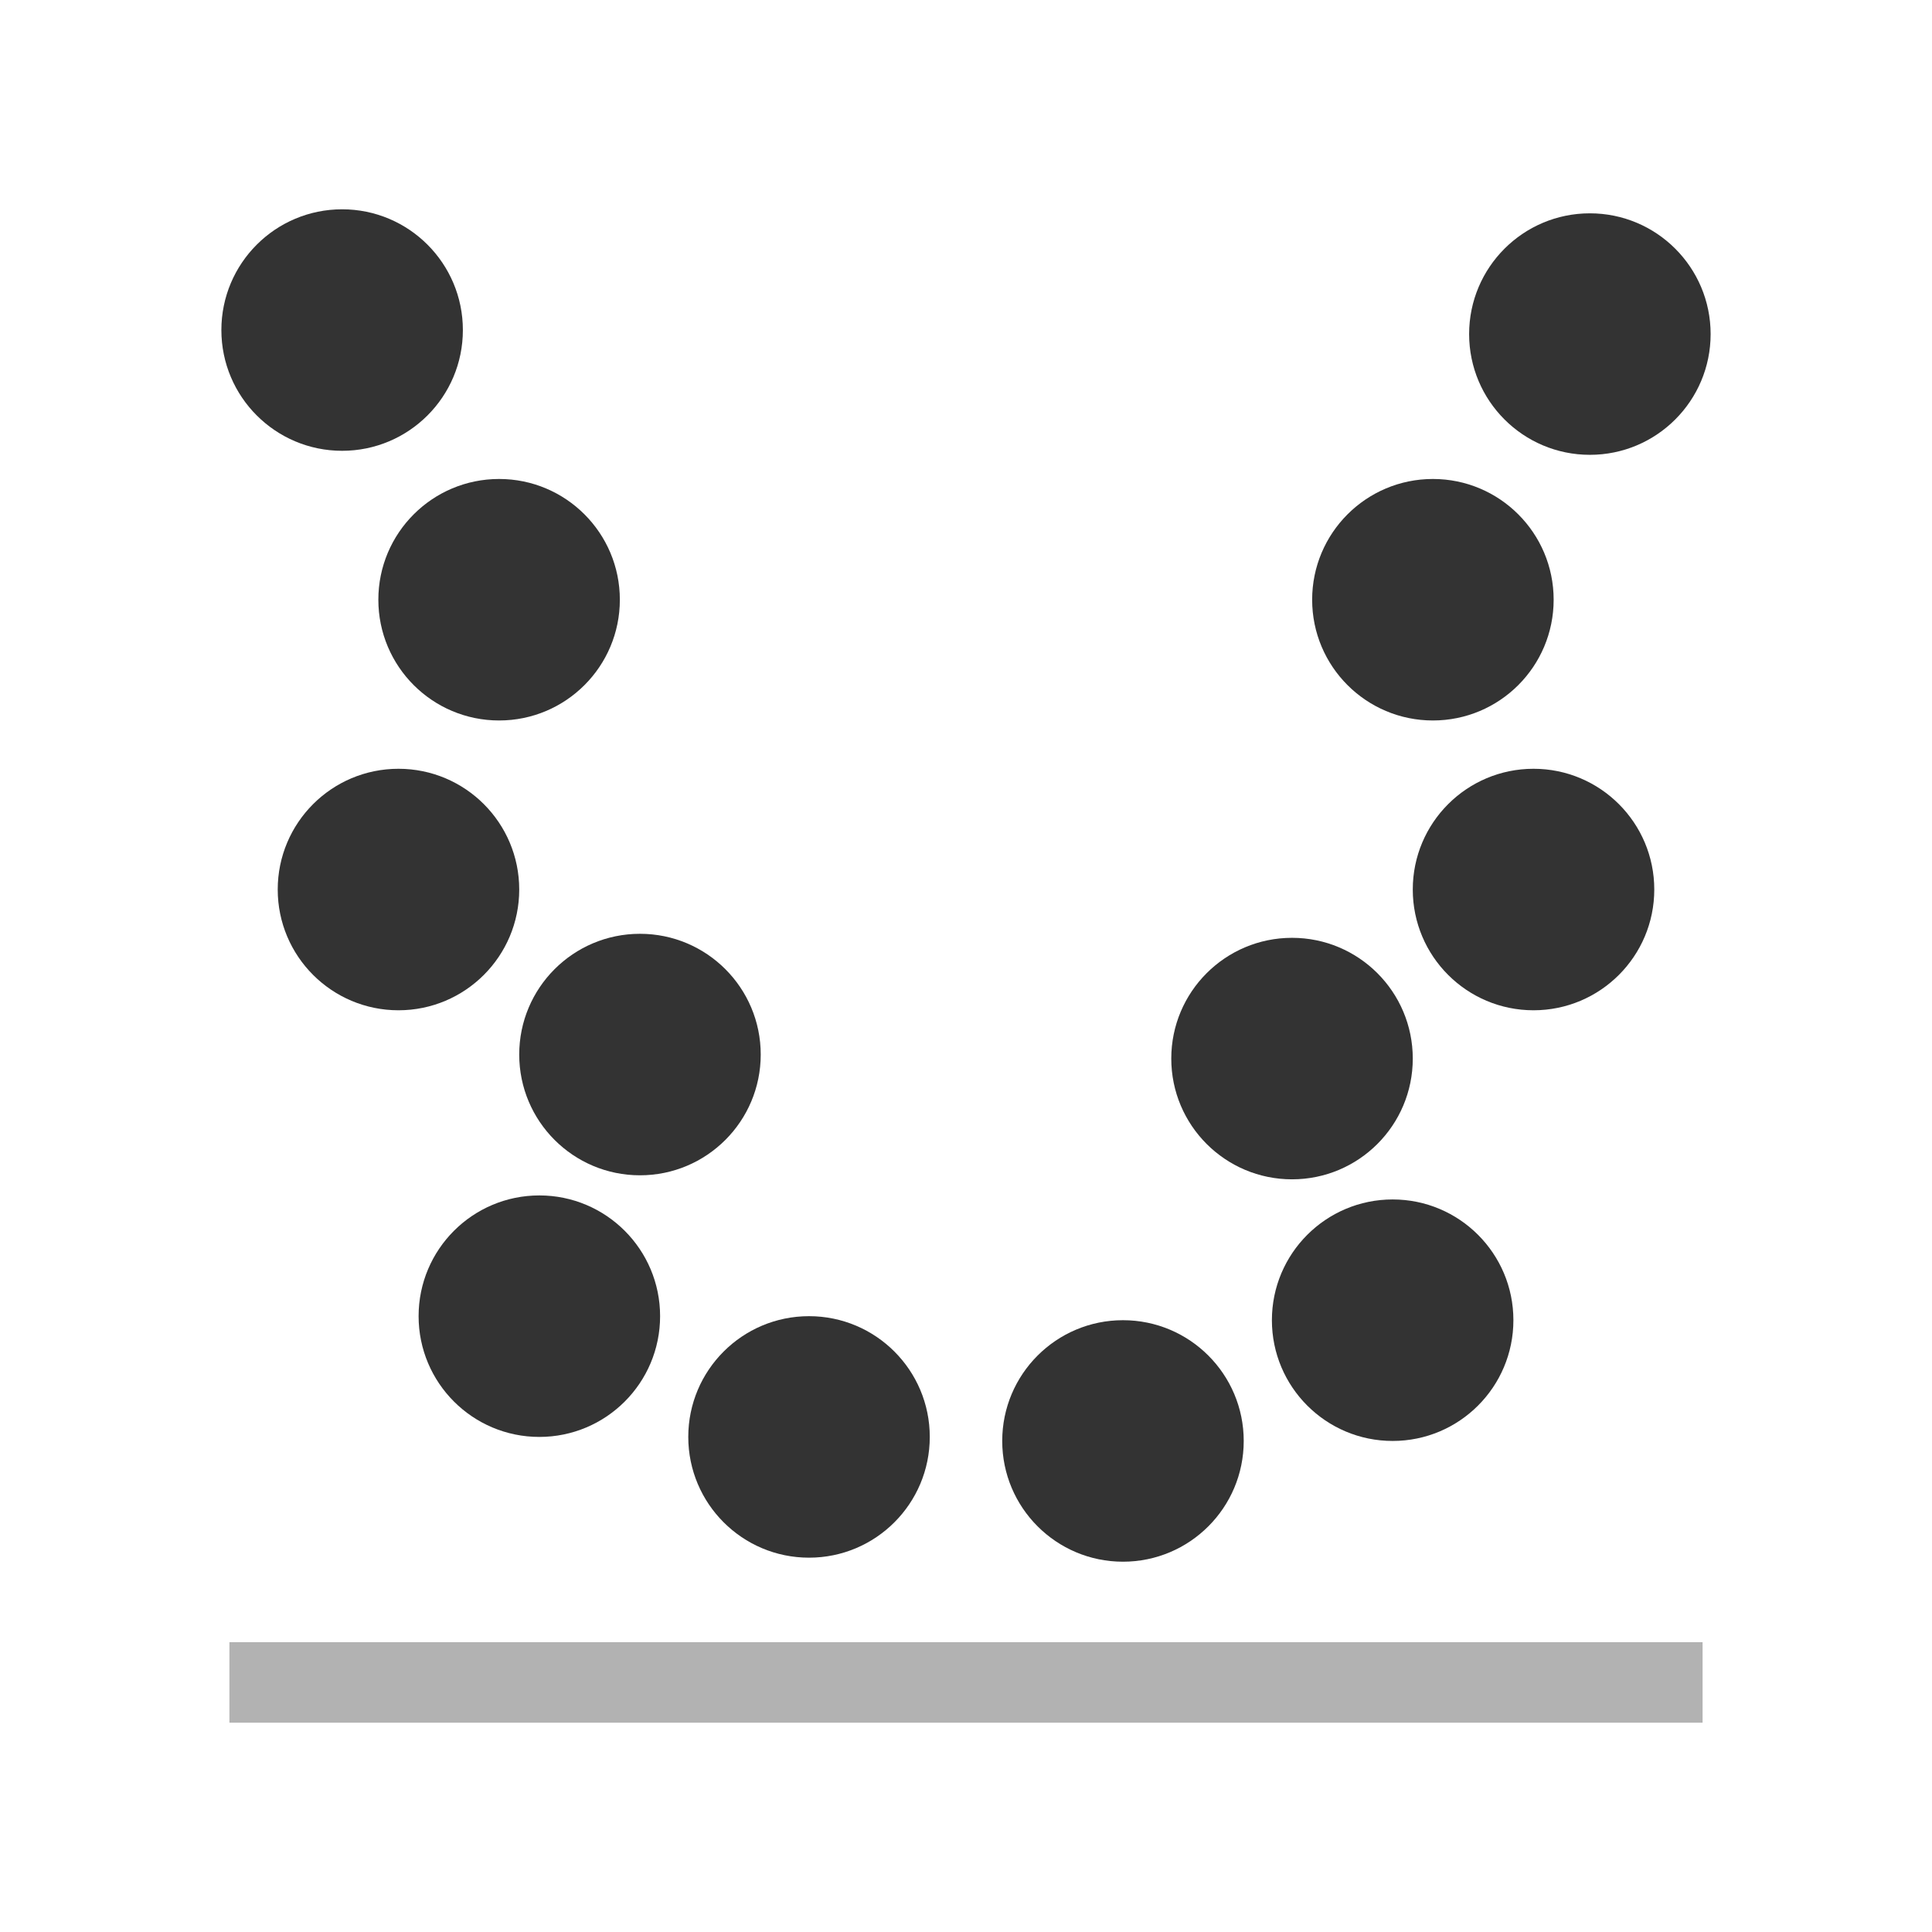
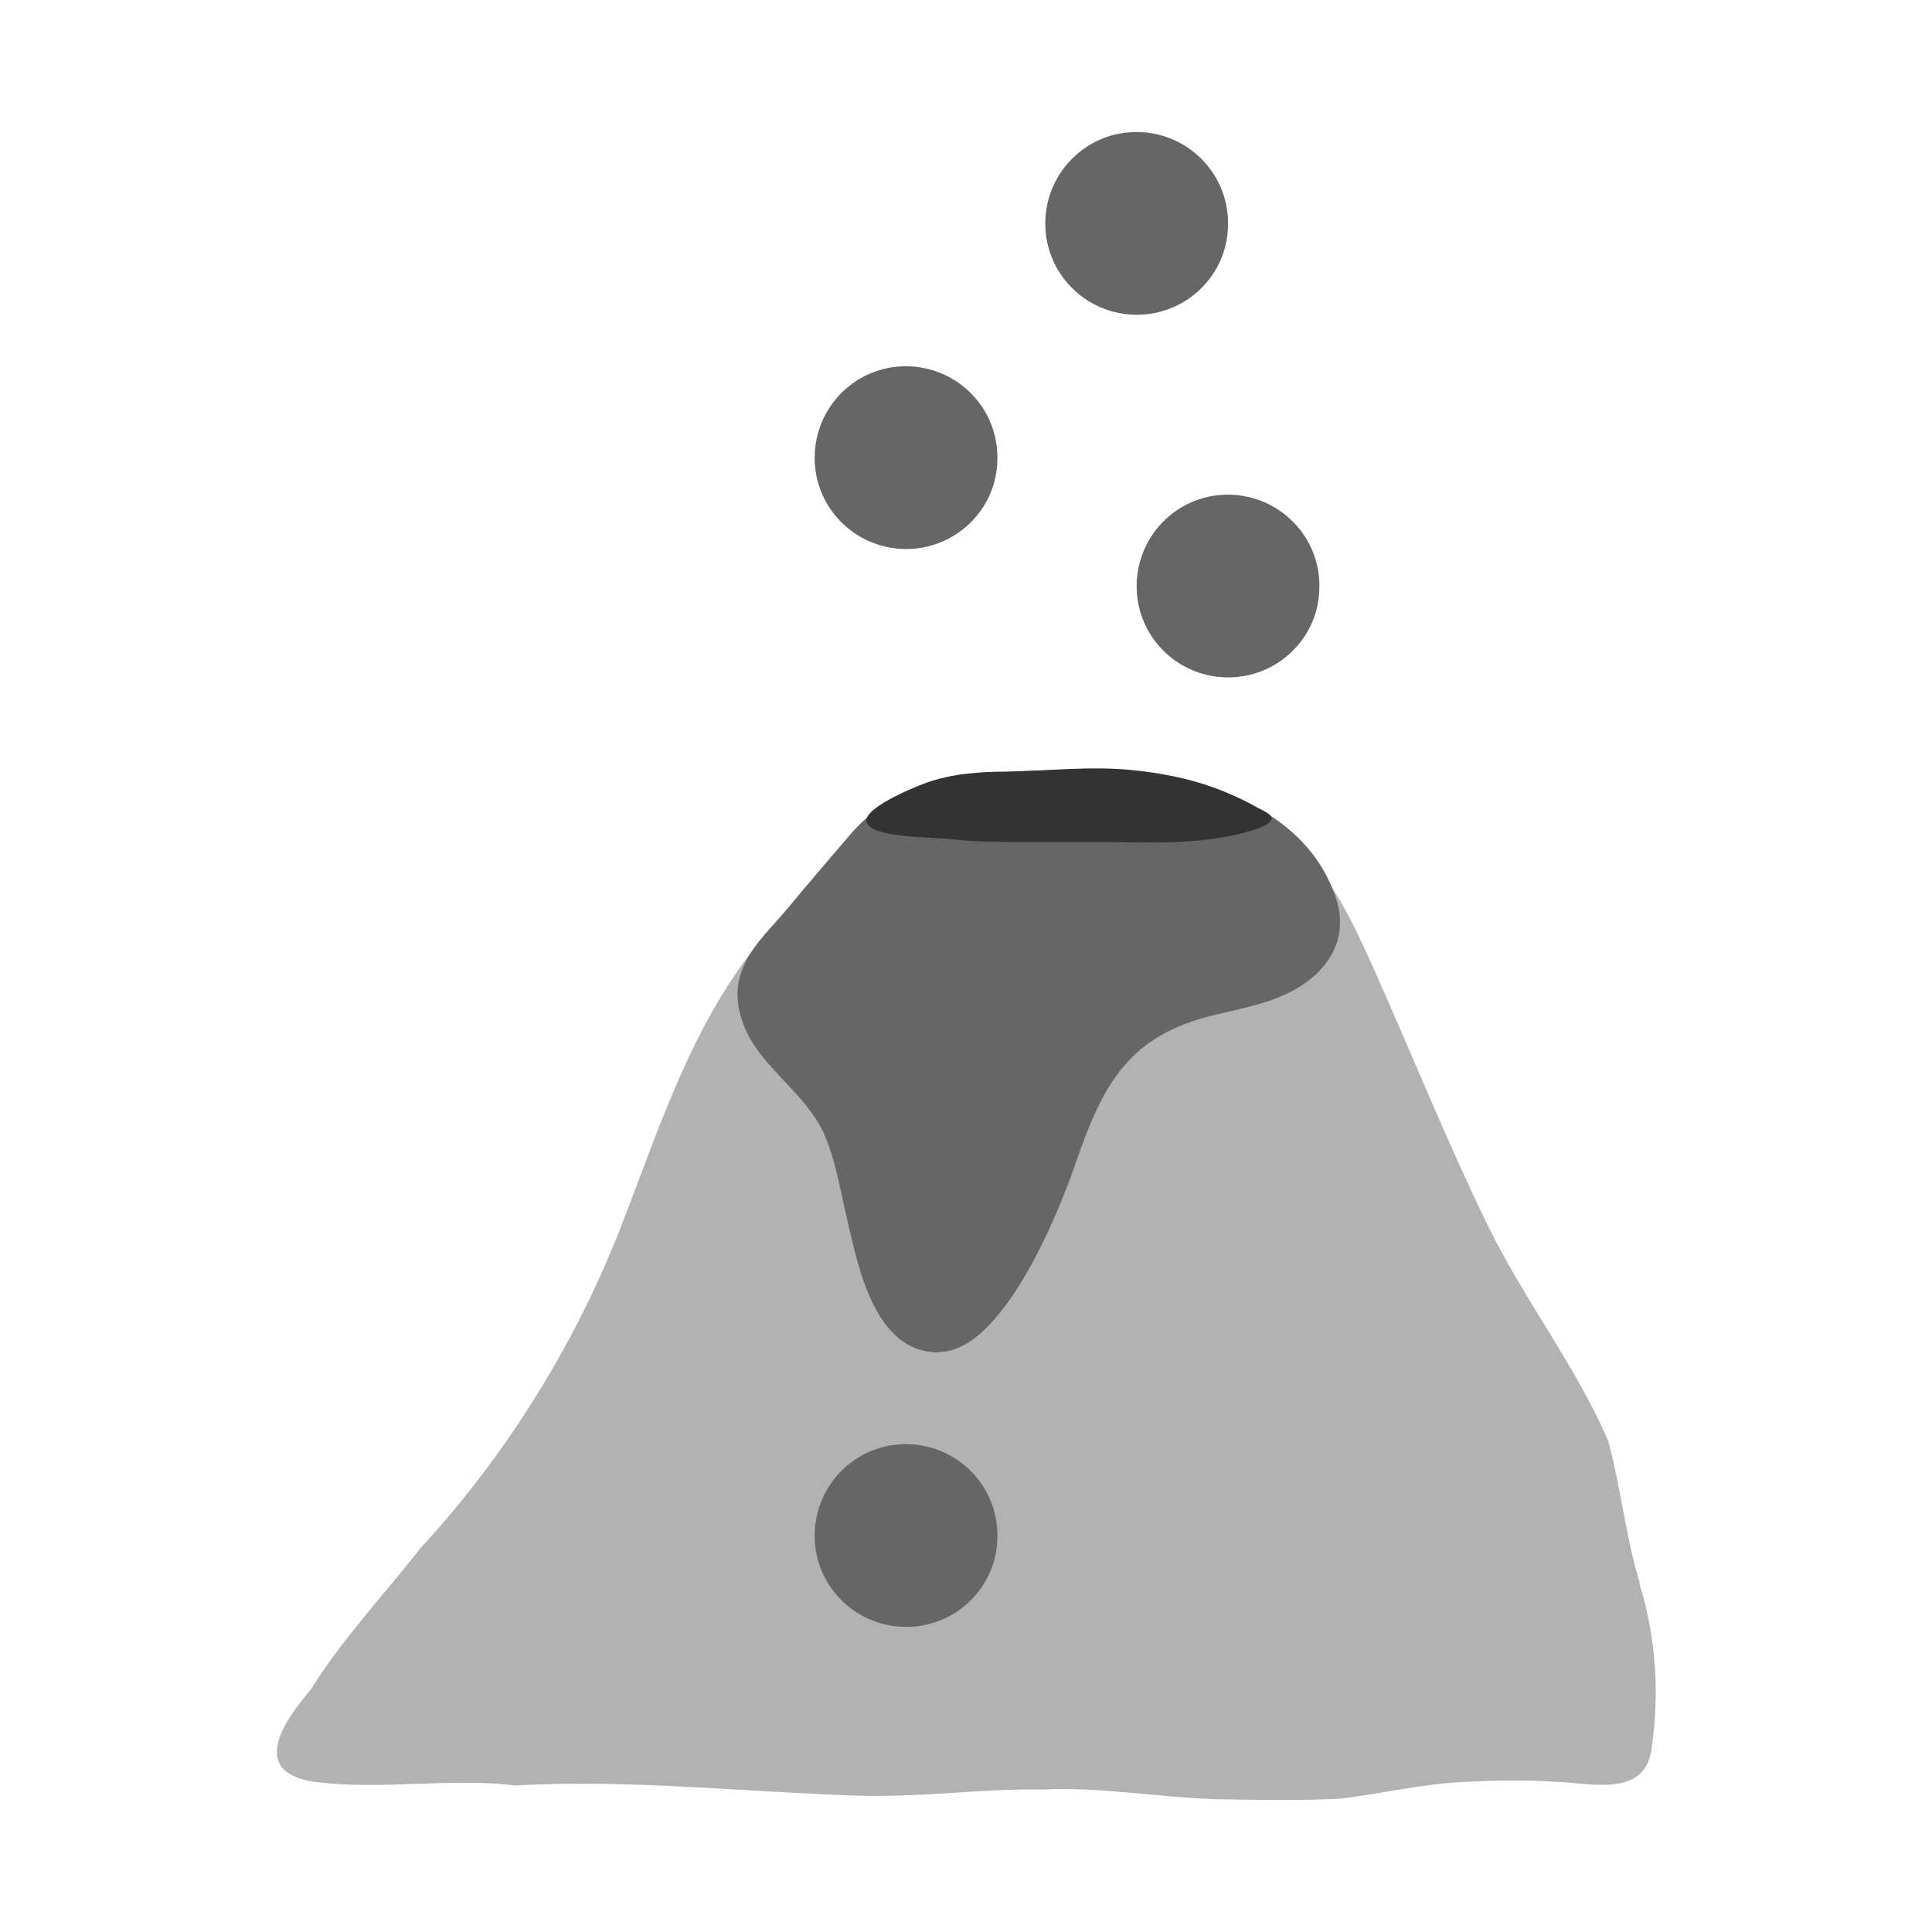
- <svg xmlns="http://www.w3.org/2000/svg" version="1.1" id="Layer_1" x="0px" y="0px" viewBox="0 0 48 48" style="enable-background:new 0 0 48 48;" xml:space="preserve">
-   <style type="text/css">
- 	.st0{fill:#B2B2B2;stroke:#B2B2B2;stroke-width:2;stroke-miterlimit:10;}
- 	.st1{fill:#333333;}
- </style>
-   <g>
-     <line class="st0" x1="5.7" y1="41.8" x2="42.3" y2="41.8" />
-     <g>
-       <g>
-         <circle class="st1" cx="20.1" cy="35.7" r="3" />
-       </g>
-       <g>
-         <circle class="st1" cx="13.4" cy="32.7" r="3" />
-       </g>
-       <g>
-         <circle class="st1" cx="12.4" cy="14.9" r="3" />
-       </g>
-       <g>
-         <circle class="st1" cx="8.5" cy="8.2" r="3" />
-       </g>
-       <g>
-         <circle class="st1" cx="9.9" cy="22.1" r="3" />
-       </g>
-       <g>
-         <circle class="st1" cx="15.9" cy="26.2" r="3" />
-       </g>
-       <g>
-         <g>
-           <circle class="st1" cx="27.9" cy="35.8" r="3" />
-         </g>
-         <g>
-           <circle class="st1" cx="34.6" cy="32.8" r="3" />
-         </g>
-         <g>
-           <circle class="st1" cx="35.6" cy="14.9" r="3" />
-         </g>
-         <g>
-           <circle class="st1" cx="39.5" cy="8.3" r="3" />
-         </g>
-         <g>
-           <circle class="st1" cx="38.1" cy="22.1" r="3" />
-         </g>
-         <g>
-           <circle class="st1" cx="32.1" cy="26.3" r="3" />
-         </g>
-       </g>
-     </g>
-   </g>
+ <svg xmlns="http://www.w3.org/2000/svg" id="Layer_1" viewBox="0 0 48 48">
+   <defs>
+     <style>.cls-1{fill:#666;}.cls-2{fill:#333;}.cls-3{fill:#b2b2b2;}</style>
+   </defs>
+   <path class="cls-3" d="M40.73,39.34c.42,1.35,.51,2.78,.29,4.18-.2,1.13-1.51,.78-2.33,.75-.76-.05-1.52-.04-2.27,0-1.07,.04-2.1,.3-3.16,.42-.45,.02-.91,.03-1.36,.03-.58,0-1.16-.01-1.73-.02-1.43-.05-2.84-.31-4.27-.24-.73-.01-1.46,.03-2.18,.08-.82,.05-1.63,.1-2.46,.07-2.82-.09-5.62-.41-8.45-.25-.82-.1-1.65-.07-2.47-.04-.86,.03-1.73,.06-2.59-.06-1.56-.27-.68-1.52-.03-2.28,.79-1.27,1.82-2.36,2.74-3.53,2.12-2.3,3.84-5.07,4.97-7.98,1.03-2.65,1.85-5.32,3.79-7.49,2.95-3.3,9.02-5.55,12.86-2.14,.99,.88,1.56,2.13,2.1,3.34,.93,2.09,1.79,4.23,2.79,6.28,.9,1.84,2.18,3.47,2.99,5.35,.31,1.16,.43,2.37,.78,3.52Z" />
+   <path class="cls-1" d="M23.31,33.6c-1.56,0-1.98-2.08-2.25-3.25-.17-.7-.28-1.45-.56-2.12-.38-.89-1.21-1.45-1.75-2.24-.31-.47-.5-1.04-.4-1.59,.14-.74,.74-1.26,1.2-1.81,.53-.64,1.08-1.28,1.62-1.91,.28-.32,.62-.59,1-.79,1.67-.89,4.37-.82,6.21-.64,1.82,.17,3.87,.92,4.67,2.7,.18,.39,.29,.81,.22,1.23-.1,.65-.61,1.16-1.2,1.46s-1.24,.42-1.87,.57c-2.17,.51-2.8,1.73-3.48,3.7-.43,1.25-1.8,4.64-3.37,4.68-.02,0-.03,0-.05,0Z" />
+   <path class="cls-2" d="M23.85,20.87c-.62-.08-1.39-.04-1.98-.21-.13-.04-.27-.1-.33-.21-.17-.34,1.14-.88,1.44-.99,.65-.24,1.37-.29,2.08-.29,1.01-.02,2.03-.14,3.04-.04,.73,.07,1.45,.21,2.12,.46,.34,.13,.68,.28,.99,.46,.1,.06,.39,.16,.38,.29-.01,.17-.5,.3-.65,.34-1.06,.29-2.24,.26-3.34,.24-.45,0-.9,0-1.35,0-.26,0-.52,0-.77,0-.54,0-1.09,0-1.63-.05Z" />
+   <path class="cls-1" d="M32.78,14.59c.02-1.25-.98-2.28-2.24-2.3-1.25-.02-2.28,.98-2.3,2.24-.02,1.25,.98,2.28,2.24,2.3,1.25,.02,2.29-.98,2.3-2.23Z" />
+   <path class="cls-1" d="M24.78,11.4c.02-1.25-.98-2.28-2.24-2.3-1.25-.02-2.28,.98-2.3,2.24-.02,1.25,.98,2.28,2.24,2.3,1.25,.02,2.29-.98,2.3-2.23Z" />
+   <path class="cls-1" d="M30.51,5.58c.02-1.25-.98-2.28-2.24-2.3-1.25-.02-2.28,.98-2.3,2.24-.02,1.25,.98,2.28,2.24,2.3,1.25,.02,2.29-.98,2.3-2.23Z" />
+   <path class="cls-1" d="M24.78,38.18c.02-1.25-.98-2.28-2.24-2.3-1.25-.02-2.28,.98-2.3,2.24-.02,1.25,.98,2.28,2.24,2.3,1.25,.02,2.29-.98,2.3-2.23Z" />
</svg>
